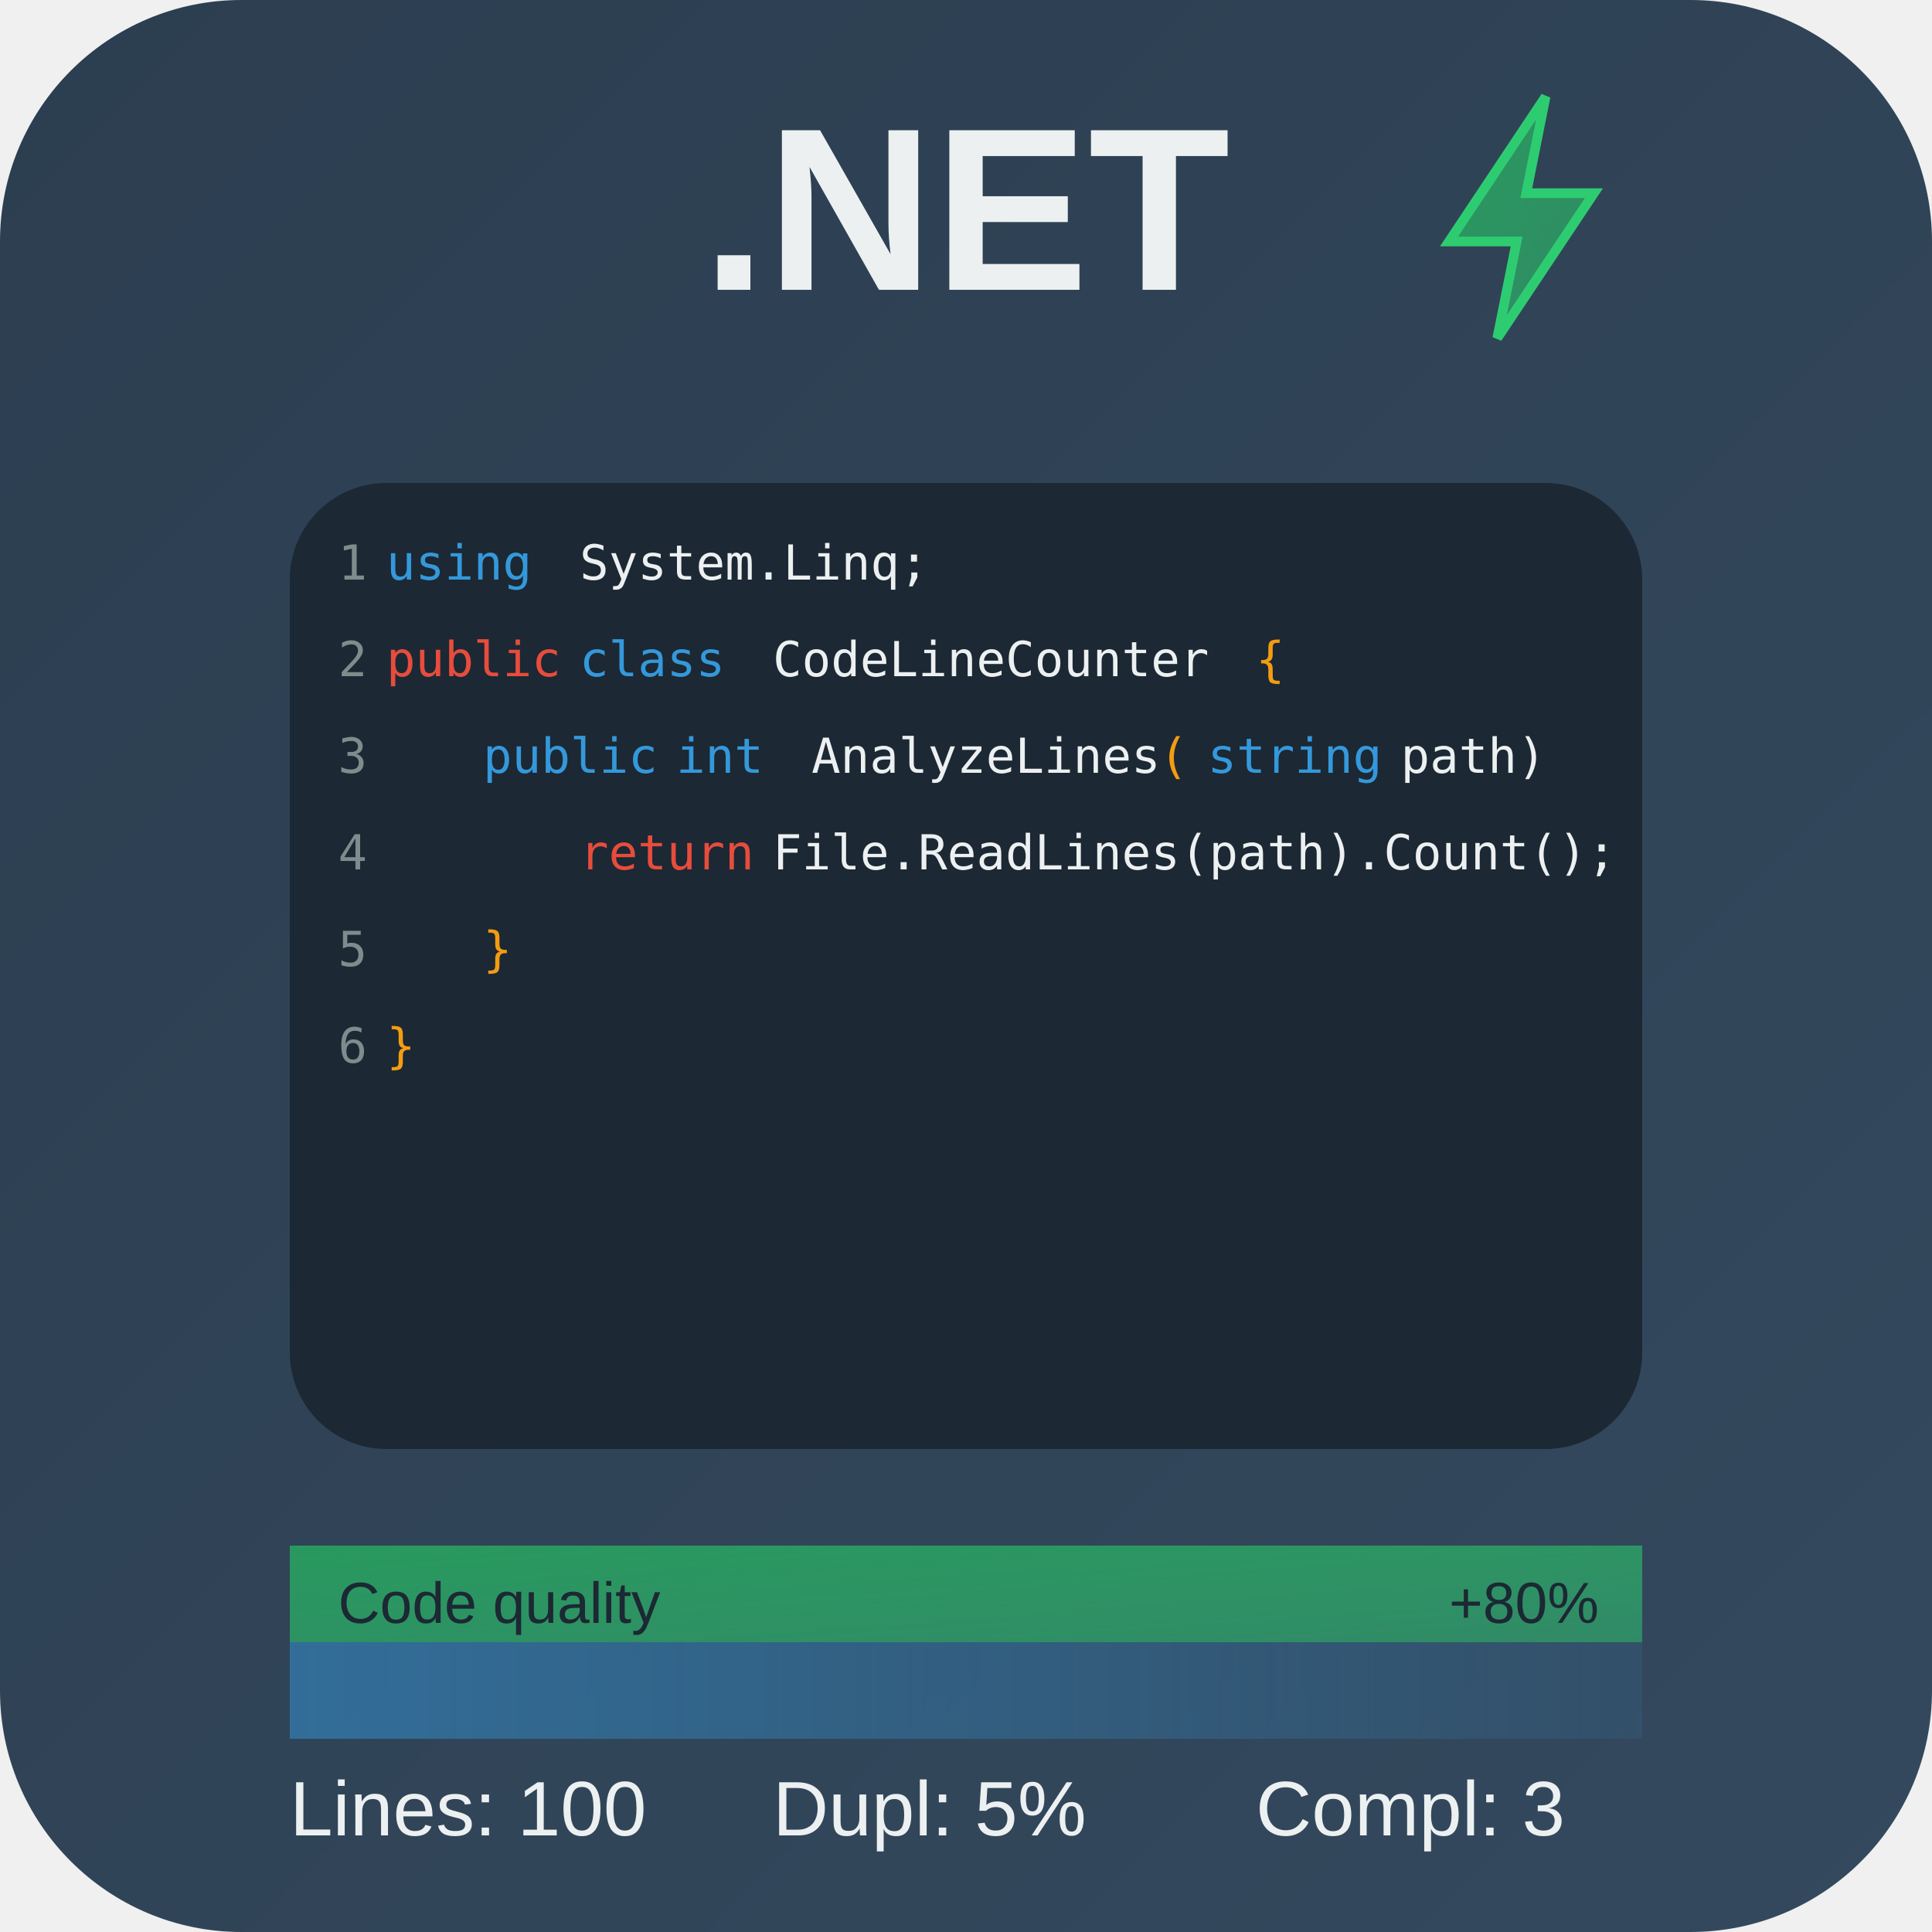
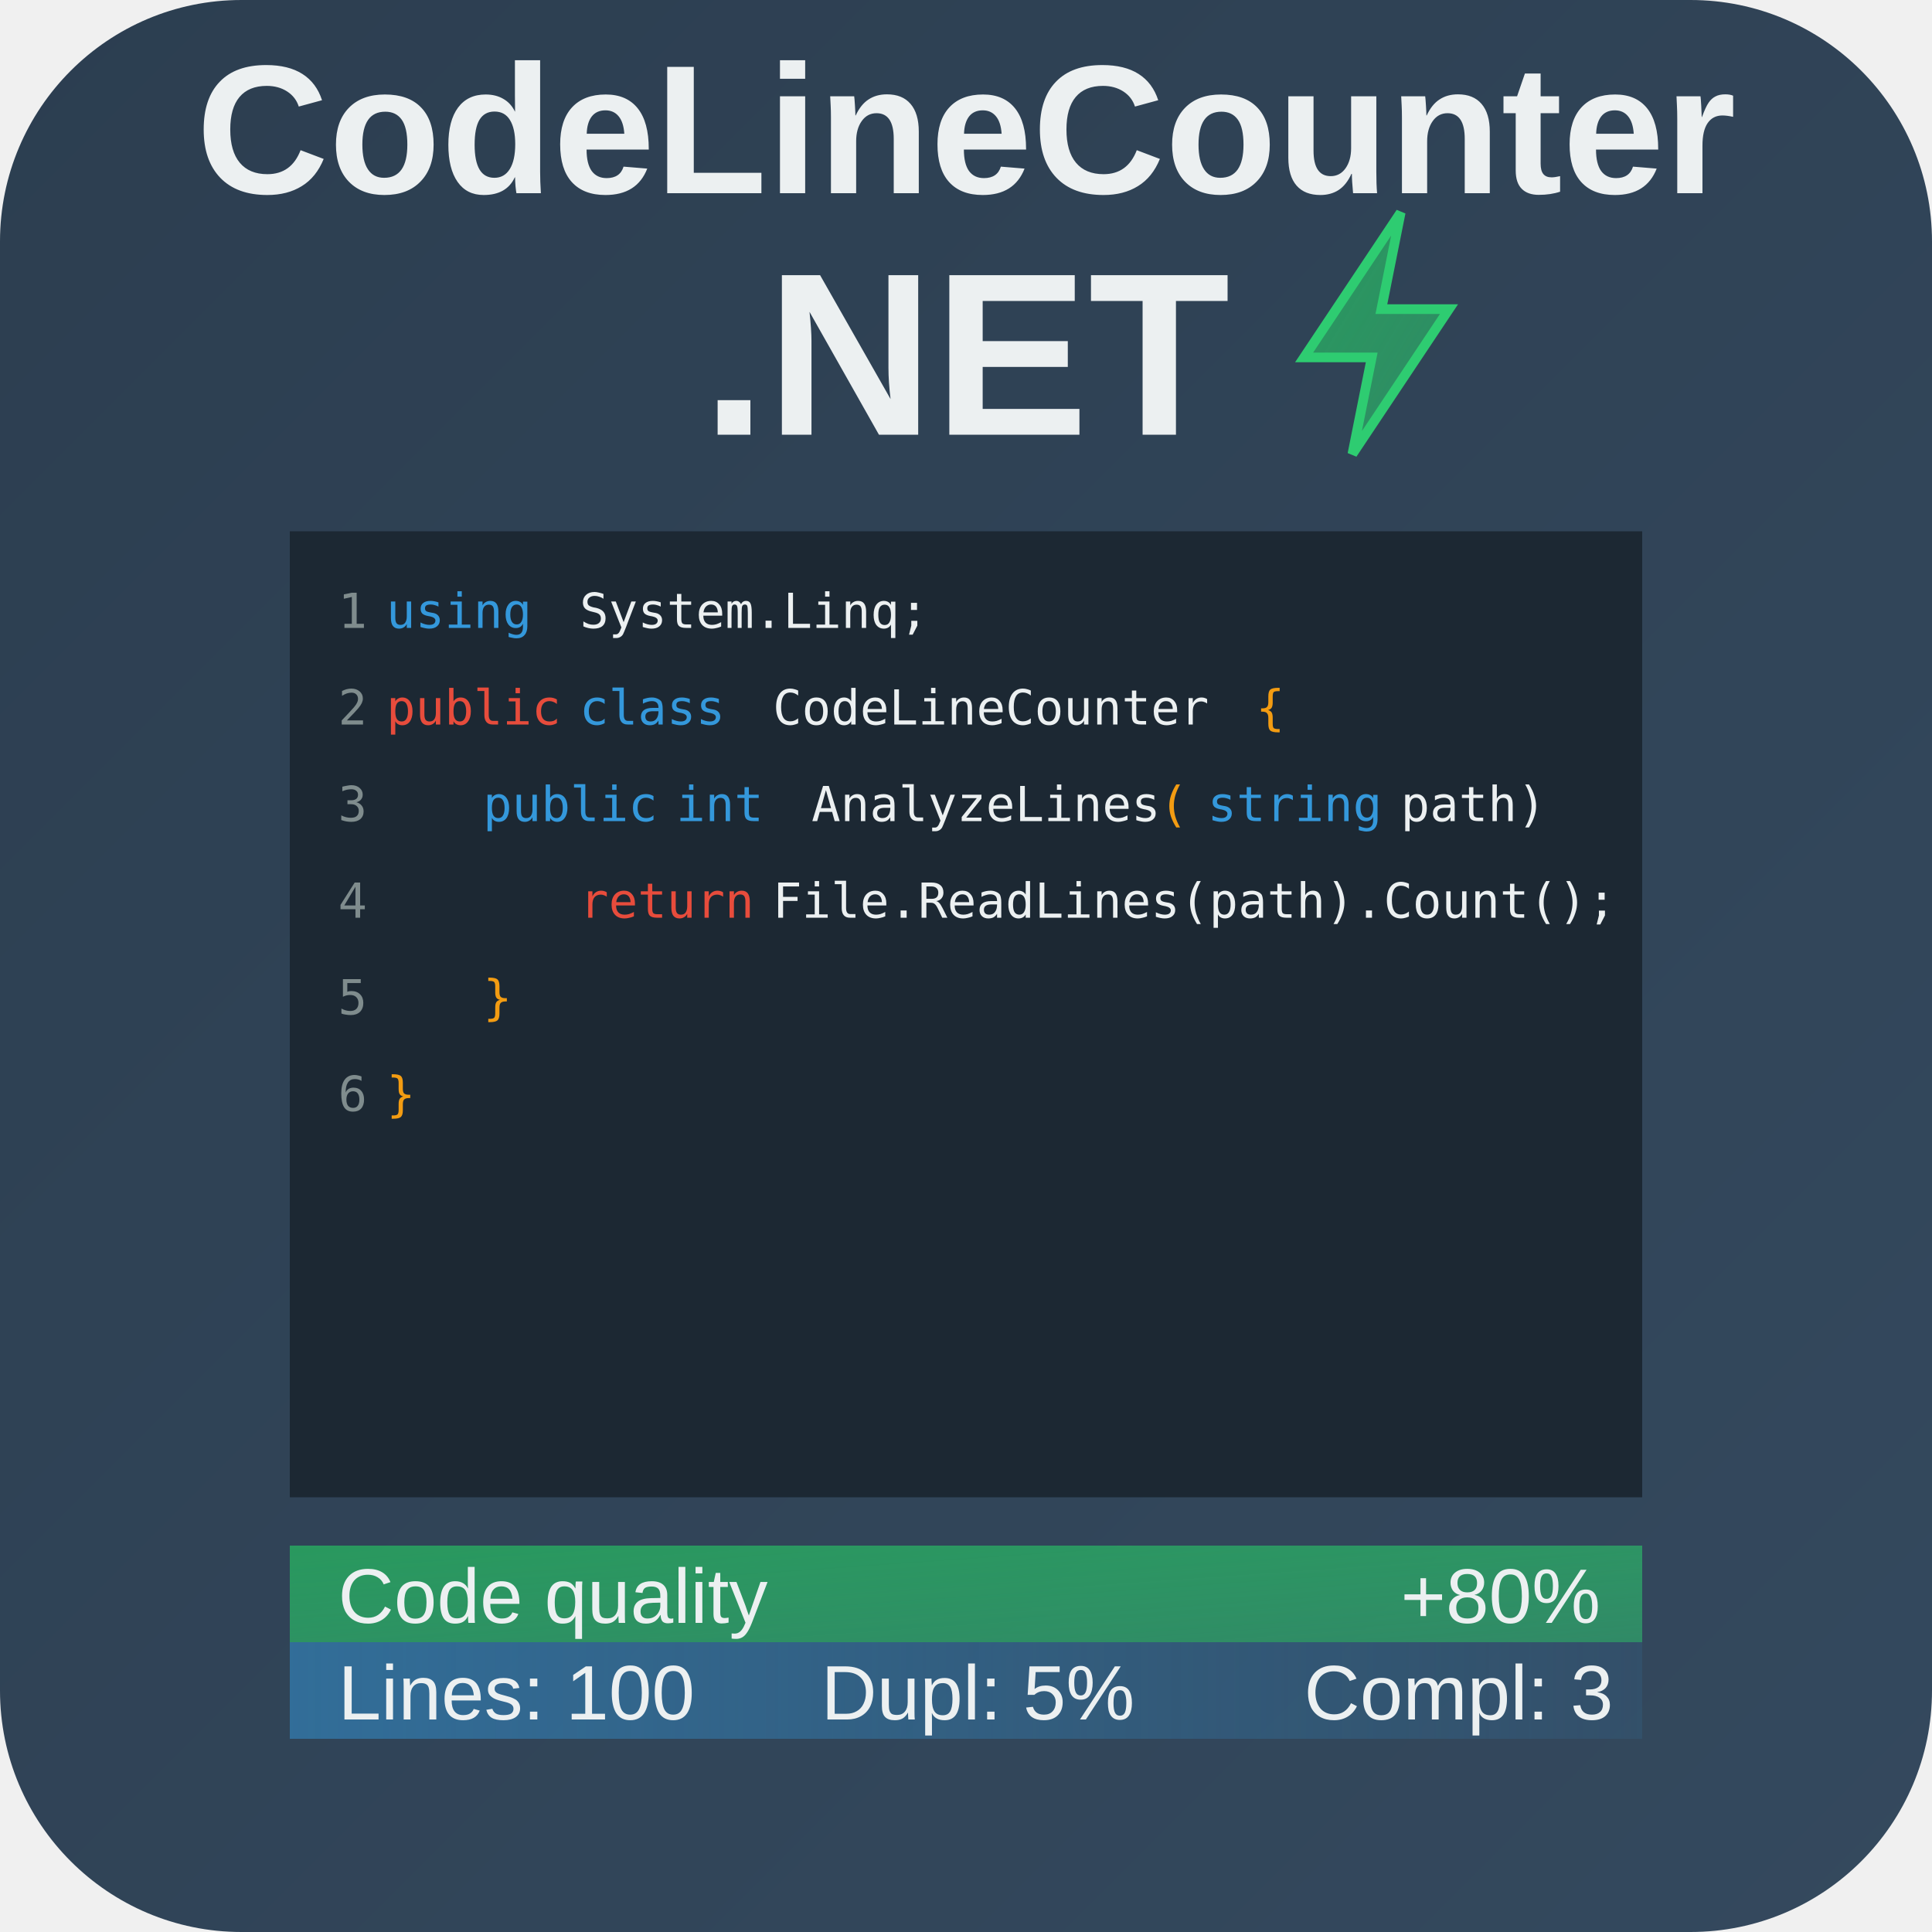
<svg xmlns="http://www.w3.org/2000/svg" viewBox="0 0 200 200">
  <defs>
    <linearGradient id="bgGradient" x1="0%" y1="0%" x2="100%" y2="100%">
      <stop offset="0%" style="stop-color:#2C3E50;stop-opacity:1" />
      <stop offset="100%" style="stop-color:#34495E;stop-opacity:1" />
    </linearGradient>
    <linearGradient id="metricsGradient" x1="0%" y1="0%" x2="100%" y2="0%">
      <stop offset="0%" style="stop-color:#3498DB;stop-opacity:0.5" />
      <stop offset="100%" style="stop-color:#3498DB;stop-opacity:0.1" />
    </linearGradient>
    <linearGradient id="powerGradient" x1="0%" y1="0%" x2="100%" y2="100%">
      <stop offset="0%" style="stop-color:#27AE60;stop-opacity:0.8" />
      <stop offset="100%" style="stop-color:#2ECC71;stop-opacity:0.5" />
    </linearGradient>
  </defs>
  <rect width="200" height="200" fill="url(#bgGradient)" rx="25" ry="25" />
-   <text x="100" y="30" font-family="Arial, sans-serif" font-size="24" font-weight="bold" text-anchor="middle" fill="#ECF0F1">
+   <text x="100" y="20" font-family="Arial, sans-serif" font-size="19" font-weight="bold" text-anchor="middle" fill="#ECF0F1">
+      CodeLineCounter
+    </text>
+   <text x="100" y="45" font-family="Arial, sans-serif" font-size="24" font-weight="bold" text-anchor="middle" fill="#ECF0F1">
     .NET
   </text>
-   <g transform="translate(30, 50)">
-     <rect width="140" height="100" fill="#1C2833" rx="10" ry="10" />
+   <g transform="translate(30, 55)">
+     <rect width="140" height="100" fill="#1C2833" rx="0" ry="100" />
    <clipPath id="code-area">
-       <rect width="140" height="100" rx="10" ry="10" />
+       <rect width="140" height="100" rx="0" ry="0" />
    </clipPath>
    <g clip-path="url(#code-area)" fill="#ECF0F1" font-family="monospace" font-size="5">
      <g fill="#7F8C8D">
        <text x="5" y="10">1</text>
        <text x="5" y="20">2</text>
        <text x="5" y="30">3</text>
        <text x="5" y="40">4</text>
        <text x="5" y="50">5</text>
        <text x="5" y="60">6</text>
      </g>
      <text x="10" y="10" fill="#3498DB">using</text>
      <text x="30" y="10" fill="#ECF0F1">System.Linq;</text>
      <text x="10" y="20" fill="#E74C3C">public</text>
      <text x="30" y="20" fill="#3498DB">class</text>
      <text x="50" y="20" fill="#ECF0F1">CodeLineCounter</text>
      <text x="100" y="20" fill="#F39C12">{</text>
      <text x="20" y="30" fill="#3498DB">public</text>
      <text x="40" y="30" fill="#3498DB">int</text>
      <text x="54" y="30" fill="#ECF0F1">AnalyzeLines</text>
      <text x="90" y="30" fill="#F39C12">(</text>
      <text x="95" y="30" fill="#3498DB">string</text>
      <text x="115" y="30" fill="#ECF0F1">path)</text>
      <text x="140" y="30" fill="#F39C12">{</text>
      <text x="30" y="40" fill="#E74C3C">return</text>
      <text x="50" y="40" fill="#ECF0F1">File.ReadLines(path).Count();</text>
      <text x="20" y="50" fill="#F39C12">}</text>
      <text x="10" y="60" fill="#F39C12">}</text>
    </g>
  </g>
  <g transform="translate(30, 170)">
    <rect x="0" y="0" width="140" height="10" fill="url(#metricsGradient)" />
    <g fill="#ECF0F1" font-family="Arial, sans-serif" font-size="8">
-       <text x="0" y="20">Lines: 100</text>
-       <text x="50" y="20">Dupl: 5%</text>
-       <text x="100" y="20">Compl: 3</text>
+       <text x="5" y="8">Lines: 100</text>
+       <text x="55" y="8">Dupl: 5%</text>
+       <text x="105" y="8">Compl: 3</text>
    </g>
  </g>
-   <g transform="translate(150, 10)">
+   <g transform="translate(135, 22)">
    <path d="M10 0 L0 15 L7 15 L5 25 L15 10 L8 10 Z" fill="url(#powerGradient)" stroke="#2ECC71" stroke-width="1" />
  </g>
  <g transform="translate(30, 160)">
    <rect x="0" y="0" width="140" height="10" fill="url(#powerGradient)" rx="0" ry="0" />
-     <g fill="#FFFFFF" font-family="Arial, sans-serif" font-size="6">
-       <text x="5" y="8" fill="#1C2833">Code quality</text>
-       <text x="120" y="8" fill="#1C2833">+80%</text>
+     <g fill="#FFFFFF" font-family="Arial, sans-serif" font-size="8">
+       <text x="5" y="8" fill="#ECF0F1">Code quality</text>
+       <text x="115" y="8" fill="#ECF0F1">+80%</text>
    </g>
  </g>
</svg>
